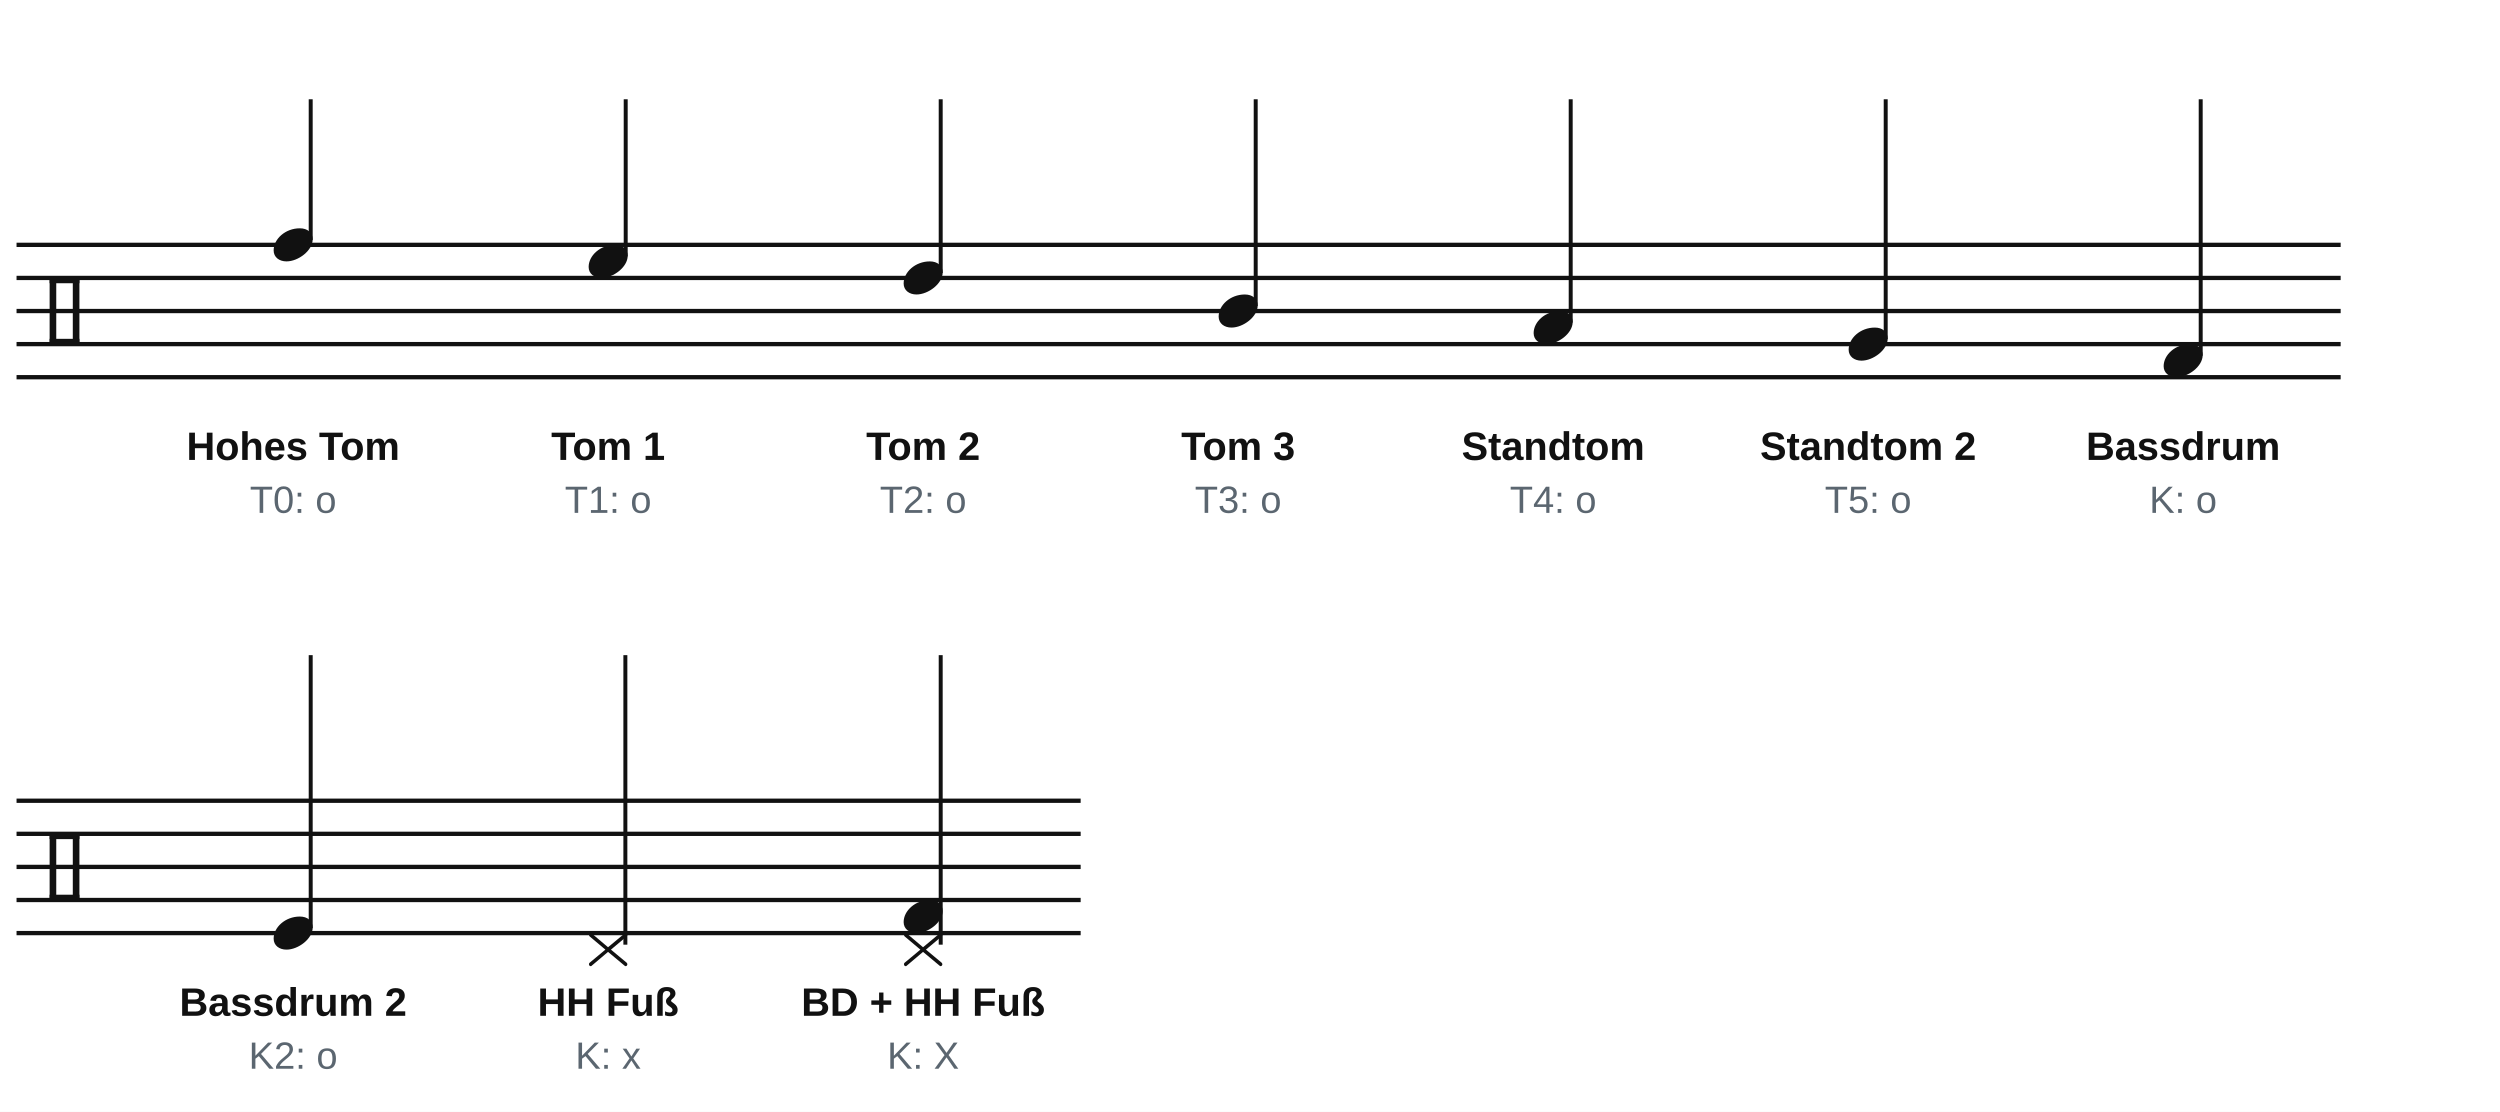
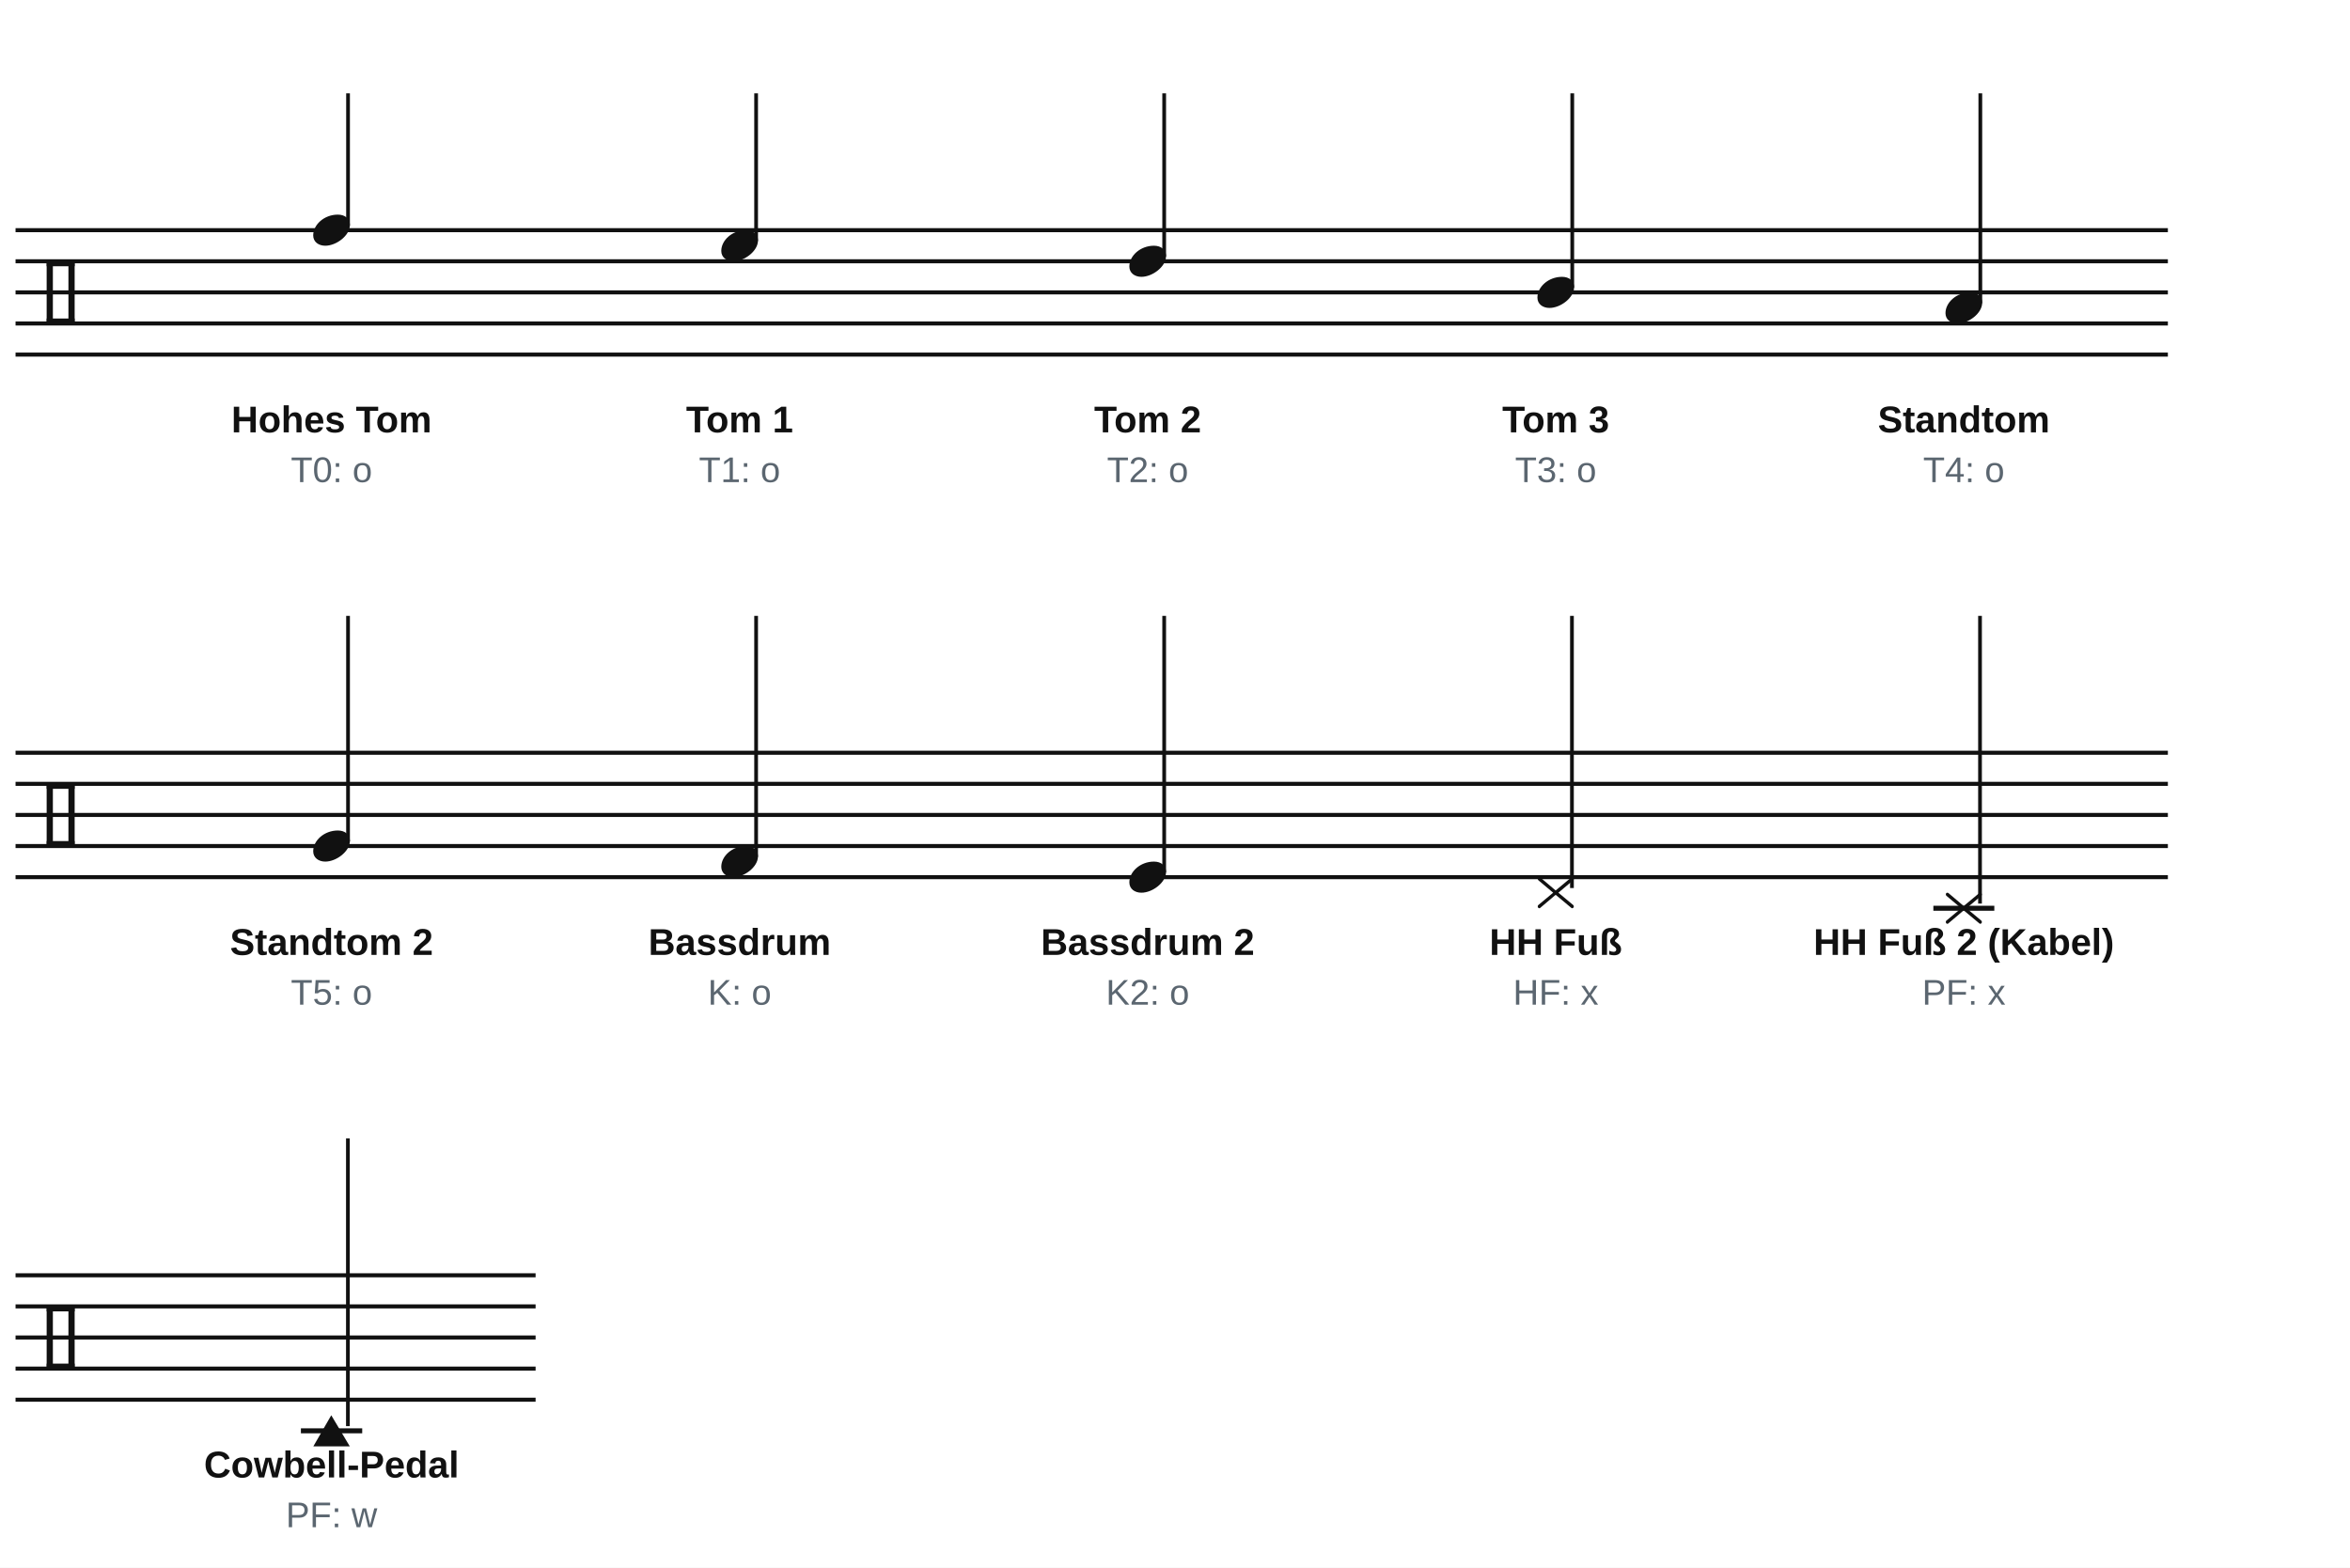
- <svg xmlns="http://www.w3.org/2000/svg" viewBox="0 0 680 302.4" width="680" height="302.4" class="sk-legend-svg" role="img" aria-label="Toms  Füße">
+ <svg xmlns="http://www.w3.org/2000/svg" viewBox="0 0 680 453.6" width="680" height="453.6" class="sk-legend-svg" role="img" aria-label="Toms  Füße">
  <style>.sk-legend-planned{opacity:.42}.sk-legend-code{fill:#5b6670}</style>
  <rect width="100%" height="100%" fill="#fff" />
-   <line x1="4.5" y1="66.6" x2="636.66" y2="66.6" stroke="#111" stroke-width="1.17" />
-   <line x1="4.5" y1="75.6" x2="636.66" y2="75.6" stroke="#111" stroke-width="1.17" />
-   <line x1="4.5" y1="84.6" x2="636.66" y2="84.6" stroke="#111" stroke-width="1.17" />
-   <line x1="4.5" y1="93.6" x2="636.66" y2="93.6" stroke="#111" stroke-width="1.17" />
-   <line x1="4.5" y1="102.6" x2="636.66" y2="102.6" stroke="#111" stroke-width="1.17" />
+   <line x1="4.5" y1="66.6" x2="627.3" y2="66.6" stroke="#111" stroke-width="1.17" />
+   <line x1="4.5" y1="75.6" x2="627.3" y2="75.6" stroke="#111" stroke-width="1.17" />
+   <line x1="4.5" y1="84.6" x2="627.3" y2="84.6" stroke="#111" stroke-width="1.17" />
+   <line x1="4.5" y1="93.6" x2="627.3" y2="93.6" stroke="#111" stroke-width="1.17" />
+   <line x1="4.5" y1="102.6" x2="627.3" y2="102.6" stroke="#111" stroke-width="1.17" />
  <rect x="13.5" y="75.6" width="1.8" height="18" fill="#111" />
  <rect x="19.8" y="75.6" width="1.8" height="18" fill="#111" />
  <rect x="13.5" y="75.6" width="8.1" height="1.44" fill="#111" />
  <rect x="13.5" y="92.16" width="8.1" height="1.44" fill="#111" />
  <g class="sk-legend-item" data-lane="T0" data-char="o" data-midi="50" tabindex="0" role="button" aria-label="Hohes Tom (T0: o) — anhören">
-     <rect x="36.9" y="0" width="85.68" height="151.2" fill="transparent" class="sk-legend-hit" />
-     <path d="M0.388 0.5C0.744 0.5 1.18 0.172 1.18 -0.168C1.18 -0.372 1.02 -0.5 0.792 -0.5C0.352 -0.5 0 -0.176 0 0.168C0 0.376 0.172 0.5 0.388 0.5Z" transform="translate(74.43 66.6) scale(9)" fill="#111" data-g="tom0" />
-     <line x1="84.51" y1="65.25" x2="84.51" y2="27" stroke="#111" stroke-width="1.08" />
-     <text x="79.74" y="125.1" font-size="10.8" font-family="Arial, Helvetica, sans-serif" font-weight="700" text-anchor="middle" fill="#111">Hohes Tom</text>
-     <text x="79.74" y="139.5" font-size="10.35" font-family="Arial, Helvetica, sans-serif" font-weight="400" text-anchor="middle" fill="#111" class="sk-legend-code">T0: o</text>
+     <rect x="36.9" y="0" width="118.08" height="151.2" fill="transparent" class="sk-legend-hit" />
+     <path d="M0.388 0.5C0.744 0.5 1.18 0.172 1.18 -0.168C1.18 -0.372 1.02 -0.5 0.792 -0.5C0.352 -0.5 0 -0.176 0 0.168C0 0.376 0.172 0.5 0.388 0.5Z" transform="translate(90.63 66.6) scale(9)" fill="#111" data-g="tom0" />
+     <line x1="100.71" y1="65.25" x2="100.71" y2="27" stroke="#111" stroke-width="1.08" />
+     <text x="95.94" y="125.1" font-size="10.8" font-family="Arial, Helvetica, sans-serif" font-weight="700" text-anchor="middle" fill="#111">Hohes Tom</text>
+     <text x="95.94" y="139.5" font-size="10.35" font-family="Arial, Helvetica, sans-serif" font-weight="400" text-anchor="middle" fill="#111" class="sk-legend-code">T0: o</text>
  </g>
  <g class="sk-legend-item" data-lane="T1" data-char="o" data-midi="48" tabindex="0" role="button" aria-label="Tom 1 (T1: o) — anhören">
-     <rect x="122.58" y="0" width="85.68" height="151.2" fill="transparent" class="sk-legend-hit" />
-     <path d="M0.388 0.5C0.744 0.5 1.18 0.172 1.18 -0.168C1.18 -0.372 1.02 -0.5 0.792 -0.5C0.352 -0.5 0 -0.176 0 0.168C0 0.376 0.172 0.5 0.388 0.5Z" transform="translate(160.11 71.1) scale(9)" fill="#111" data-g="tom1" />
-     <line x1="170.19" y1="69.75" x2="170.19" y2="27" stroke="#111" stroke-width="1.08" />
-     <text x="165.42" y="125.1" font-size="10.8" font-family="Arial, Helvetica, sans-serif" font-weight="700" text-anchor="middle" fill="#111">Tom 1</text>
-     <text x="165.42" y="139.5" font-size="10.35" font-family="Arial, Helvetica, sans-serif" font-weight="400" text-anchor="middle" fill="#111" class="sk-legend-code">T1: o</text>
+     <rect x="154.98" y="0" width="118.08" height="151.2" fill="transparent" class="sk-legend-hit" />
+     <path d="M0.388 0.5C0.744 0.5 1.18 0.172 1.18 -0.168C1.18 -0.372 1.02 -0.5 0.792 -0.5C0.352 -0.5 0 -0.176 0 0.168C0 0.376 0.172 0.5 0.388 0.5Z" transform="translate(208.71 71.1) scale(9)" fill="#111" data-g="tom1" />
+     <line x1="218.79" y1="69.75" x2="218.79" y2="27" stroke="#111" stroke-width="1.08" />
+     <text x="214.02" y="125.1" font-size="10.8" font-family="Arial, Helvetica, sans-serif" font-weight="700" text-anchor="middle" fill="#111">Tom 1</text>
+     <text x="214.02" y="139.5" font-size="10.35" font-family="Arial, Helvetica, sans-serif" font-weight="400" text-anchor="middle" fill="#111" class="sk-legend-code">T1: o</text>
  </g>
  <g class="sk-legend-item" data-lane="T2" data-char="o" data-midi="47" tabindex="0" role="button" aria-label="Tom 2 (T2: o) — anhören">
-     <rect x="208.26" y="0" width="85.68" height="151.2" fill="transparent" class="sk-legend-hit" />
-     <path d="M0.388 0.5C0.744 0.5 1.18 0.172 1.18 -0.168C1.18 -0.372 1.02 -0.5 0.792 -0.5C0.352 -0.5 0 -0.176 0 0.168C0 0.376 0.172 0.5 0.388 0.5Z" transform="translate(245.79 75.6) scale(9)" fill="#111" data-g="tom2" />
-     <line x1="255.87" y1="74.25" x2="255.87" y2="27" stroke="#111" stroke-width="1.08" />
-     <text x="251.1" y="125.1" font-size="10.8" font-family="Arial, Helvetica, sans-serif" font-weight="700" text-anchor="middle" fill="#111">Tom 2</text>
-     <text x="251.1" y="139.5" font-size="10.35" font-family="Arial, Helvetica, sans-serif" font-weight="400" text-anchor="middle" fill="#111" class="sk-legend-code">T2: o</text>
+     <rect x="273.06" y="0" width="118.08" height="151.2" fill="transparent" class="sk-legend-hit" />
+     <path d="M0.388 0.5C0.744 0.5 1.18 0.172 1.18 -0.168C1.18 -0.372 1.02 -0.5 0.792 -0.5C0.352 -0.5 0 -0.176 0 0.168C0 0.376 0.172 0.5 0.388 0.5Z" transform="translate(326.79 75.6) scale(9)" fill="#111" data-g="tom2" />
+     <line x1="336.87" y1="74.25" x2="336.87" y2="27" stroke="#111" stroke-width="1.08" />
+     <text x="332.1" y="125.1" font-size="10.8" font-family="Arial, Helvetica, sans-serif" font-weight="700" text-anchor="middle" fill="#111">Tom 2</text>
+     <text x="332.1" y="139.5" font-size="10.35" font-family="Arial, Helvetica, sans-serif" font-weight="400" text-anchor="middle" fill="#111" class="sk-legend-code">T2: o</text>
  </g>
  <g class="sk-legend-item" data-lane="T3" data-char="o" data-midi="45" tabindex="0" role="button" aria-label="Tom 3 (T3: o) — anhören">
-     <rect x="293.94" y="0" width="85.68" height="151.2" fill="transparent" class="sk-legend-hit" />
-     <path d="M0.388 0.5C0.744 0.5 1.18 0.172 1.18 -0.168C1.18 -0.372 1.02 -0.5 0.792 -0.5C0.352 -0.5 0 -0.176 0 0.168C0 0.376 0.172 0.5 0.388 0.5Z" transform="translate(331.47 84.6) scale(9)" fill="#111" data-g="tom3" />
-     <line x1="341.55" y1="83.25" x2="341.55" y2="27" stroke="#111" stroke-width="1.08" />
-     <text x="336.78" y="125.1" font-size="10.8" font-family="Arial, Helvetica, sans-serif" font-weight="700" text-anchor="middle" fill="#111">Tom 3</text>
-     <text x="336.78" y="139.5" font-size="10.35" font-family="Arial, Helvetica, sans-serif" font-weight="400" text-anchor="middle" fill="#111" class="sk-legend-code">T3: o</text>
+     <rect x="391.14" y="0" width="118.08" height="151.2" fill="transparent" class="sk-legend-hit" />
+     <path d="M0.388 0.5C0.744 0.5 1.18 0.172 1.18 -0.168C1.18 -0.372 1.02 -0.5 0.792 -0.5C0.352 -0.5 0 -0.176 0 0.168C0 0.376 0.172 0.5 0.388 0.5Z" transform="translate(444.87 84.6) scale(9)" fill="#111" data-g="tom3" />
+     <line x1="454.95" y1="83.25" x2="454.95" y2="27" stroke="#111" stroke-width="1.08" />
+     <text x="450.18" y="125.1" font-size="10.8" font-family="Arial, Helvetica, sans-serif" font-weight="700" text-anchor="middle" fill="#111">Tom 3</text>
+     <text x="450.18" y="139.5" font-size="10.35" font-family="Arial, Helvetica, sans-serif" font-weight="400" text-anchor="middle" fill="#111" class="sk-legend-code">T3: o</text>
  </g>
  <g class="sk-legend-item" data-lane="T4" data-char="o" data-midi="43" tabindex="0" role="button" aria-label="Standtom (T4: o) — anhören">
-     <rect x="379.62" y="0" width="85.68" height="151.2" fill="transparent" class="sk-legend-hit" />
-     <path d="M0.388 0.5C0.744 0.5 1.18 0.172 1.18 -0.168C1.18 -0.372 1.02 -0.5 0.792 -0.5C0.352 -0.5 0 -0.176 0 0.168C0 0.376 0.172 0.5 0.388 0.5Z" transform="translate(417.15 89.1) scale(9)" fill="#111" data-g="tom4" />
-     <line x1="427.23" y1="87.75" x2="427.23" y2="27" stroke="#111" stroke-width="1.08" />
-     <text x="422.46" y="125.1" font-size="10.8" font-family="Arial, Helvetica, sans-serif" font-weight="700" text-anchor="middle" fill="#111">Standtom</text>
-     <text x="422.46" y="139.5" font-size="10.35" font-family="Arial, Helvetica, sans-serif" font-weight="400" text-anchor="middle" fill="#111" class="sk-legend-code">T4: o</text>
+     <rect x="509.22" y="0" width="118.08" height="151.2" fill="transparent" class="sk-legend-hit" />
+     <path d="M0.388 0.5C0.744 0.5 1.18 0.172 1.18 -0.168C1.18 -0.372 1.02 -0.5 0.792 -0.5C0.352 -0.5 0 -0.176 0 0.168C0 0.376 0.172 0.5 0.388 0.5Z" transform="translate(562.95 89.1) scale(9)" fill="#111" data-g="tom4" />
+     <line x1="573.03" y1="87.75" x2="573.03" y2="27" stroke="#111" stroke-width="1.08" />
+     <text x="568.26" y="125.1" font-size="10.8" font-family="Arial, Helvetica, sans-serif" font-weight="700" text-anchor="middle" fill="#111">Standtom</text>
+     <text x="568.26" y="139.5" font-size="10.35" font-family="Arial, Helvetica, sans-serif" font-weight="400" text-anchor="middle" fill="#111" class="sk-legend-code">T4: o</text>
  </g>
-   <g class="sk-legend-item" data-lane="T5" data-char="o" data-midi="41" tabindex="0" role="button" aria-label="Standtom 2 (T5: o) — anhören">
-     <rect x="465.3" y="0" width="85.68" height="151.2" fill="transparent" class="sk-legend-hit" />
-     <path d="M0.388 0.5C0.744 0.5 1.18 0.172 1.18 -0.168C1.18 -0.372 1.02 -0.5 0.792 -0.5C0.352 -0.5 0 -0.176 0 0.168C0 0.376 0.172 0.5 0.388 0.5Z" transform="translate(502.83 93.6) scale(9)" fill="#111" data-g="tom5" />
-     <line x1="512.91" y1="92.25" x2="512.91" y2="27" stroke="#111" stroke-width="1.08" />
-     <text x="508.14" y="125.1" font-size="10.8" font-family="Arial, Helvetica, sans-serif" font-weight="700" text-anchor="middle" fill="#111">Standtom 2</text>
-     <text x="508.14" y="139.5" font-size="10.35" font-family="Arial, Helvetica, sans-serif" font-weight="400" text-anchor="middle" fill="#111" class="sk-legend-code">T5: o</text>
-   </g>
-   <g class="sk-legend-item" data-lane="K" data-char="o" data-midi="35" tabindex="0" role="button" aria-label="Bassdrum (K: o) — anhören">
-     <rect x="550.98" y="0" width="85.68" height="151.2" fill="transparent" class="sk-legend-hit" />
-     <path d="M0.388 0.5C0.744 0.5 1.18 0.172 1.18 -0.168C1.18 -0.372 1.02 -0.5 0.792 -0.5C0.352 -0.5 0 -0.176 0 0.168C0 0.376 0.172 0.5 0.388 0.5Z" transform="translate(588.51 98.1) scale(9)" fill="#111" data-g="kick" />
-     <line x1="598.59" y1="96.75" x2="598.59" y2="27" stroke="#111" stroke-width="1.08" />
-     <text x="593.82" y="125.1" font-size="10.8" font-family="Arial, Helvetica, sans-serif" font-weight="700" text-anchor="middle" fill="#111">Bassdrum</text>
-     <text x="593.82" y="139.5" font-size="10.35" font-family="Arial, Helvetica, sans-serif" font-weight="400" text-anchor="middle" fill="#111" class="sk-legend-code">K: o</text>
-   </g>
-   <line x1="4.5" y1="217.8" x2="293.94" y2="217.8" stroke="#111" stroke-width="1.17" />
-   <line x1="4.5" y1="226.8" x2="293.94" y2="226.8" stroke="#111" stroke-width="1.17" />
-   <line x1="4.5" y1="235.8" x2="293.94" y2="235.8" stroke="#111" stroke-width="1.17" />
-   <line x1="4.5" y1="244.8" x2="293.94" y2="244.8" stroke="#111" stroke-width="1.17" />
-   <line x1="4.5" y1="253.8" x2="293.94" y2="253.8" stroke="#111" stroke-width="1.17" />
+   <line x1="4.5" y1="217.8" x2="627.3" y2="217.8" stroke="#111" stroke-width="1.17" />
+   <line x1="4.5" y1="226.8" x2="627.3" y2="226.8" stroke="#111" stroke-width="1.17" />
+   <line x1="4.5" y1="235.8" x2="627.3" y2="235.8" stroke="#111" stroke-width="1.17" />
+   <line x1="4.5" y1="244.8" x2="627.3" y2="244.8" stroke="#111" stroke-width="1.17" />
+   <line x1="4.5" y1="253.8" x2="627.3" y2="253.8" stroke="#111" stroke-width="1.17" />
  <rect x="13.5" y="226.8" width="1.8" height="18" fill="#111" />
  <rect x="19.8" y="226.8" width="1.8" height="18" fill="#111" />
  <rect x="13.5" y="226.8" width="8.1" height="1.44" fill="#111" />
  <rect x="13.5" y="243.36" width="8.1" height="1.44" fill="#111" />
+   <g class="sk-legend-item" data-lane="T5" data-char="o" data-midi="41" tabindex="0" role="button" aria-label="Standtom 2 (T5: o) — anhören">
+     <rect x="36.9" y="151.2" width="118.08" height="151.2" fill="transparent" class="sk-legend-hit" />
+     <path d="M0.388 0.5C0.744 0.5 1.18 0.172 1.18 -0.168C1.18 -0.372 1.02 -0.5 0.792 -0.5C0.352 -0.5 0 -0.176 0 0.168C0 0.376 0.172 0.5 0.388 0.5Z" transform="translate(90.63 244.8) scale(9)" fill="#111" data-g="tom5" />
+     <line x1="100.71" y1="243.45" x2="100.71" y2="178.2" stroke="#111" stroke-width="1.08" />
+     <text x="95.94" y="276.3" font-size="10.8" font-family="Arial, Helvetica, sans-serif" font-weight="700" text-anchor="middle" fill="#111">Standtom 2</text>
+     <text x="95.94" y="290.7" font-size="10.35" font-family="Arial, Helvetica, sans-serif" font-weight="400" text-anchor="middle" fill="#111" class="sk-legend-code">T5: o</text>
+   </g>
+   <g class="sk-legend-item" data-lane="K" data-char="o" data-midi="35" tabindex="0" role="button" aria-label="Bassdrum (K: o) — anhören">
+     <rect x="154.98" y="151.2" width="118.08" height="151.2" fill="transparent" class="sk-legend-hit" />
+     <path d="M0.388 0.5C0.744 0.5 1.18 0.172 1.18 -0.168C1.18 -0.372 1.02 -0.5 0.792 -0.5C0.352 -0.5 0 -0.176 0 0.168C0 0.376 0.172 0.5 0.388 0.5Z" transform="translate(208.71 249.3) scale(9)" fill="#111" data-g="kick" />
+     <line x1="218.79" y1="247.95" x2="218.79" y2="178.2" stroke="#111" stroke-width="1.08" />
+     <text x="214.02" y="276.3" font-size="10.8" font-family="Arial, Helvetica, sans-serif" font-weight="700" text-anchor="middle" fill="#111">Bassdrum</text>
+     <text x="214.02" y="290.7" font-size="10.35" font-family="Arial, Helvetica, sans-serif" font-weight="400" text-anchor="middle" fill="#111" class="sk-legend-code">K: o</text>
+   </g>
  <g class="sk-legend-item" data-lane="K2" data-char="o" data-midi="36" tabindex="0" role="button" aria-label="Bassdrum 2 (K2: o) — anhören">
-     <rect x="36.9" y="151.2" width="85.68" height="151.2" fill="transparent" class="sk-legend-hit" />
-     <path d="M0.388 0.5C0.744 0.5 1.18 0.172 1.18 -0.168C1.18 -0.372 1.02 -0.5 0.792 -0.5C0.352 -0.5 0 -0.176 0 0.168C0 0.376 0.172 0.5 0.388 0.5Z" transform="translate(74.43 253.8) scale(9)" fill="#111" data-g="kick2" />
-     <line x1="84.51" y1="252.45" x2="84.51" y2="178.2" stroke="#111" stroke-width="1.08" />
-     <text x="79.74" y="276.3" font-size="10.8" font-family="Arial, Helvetica, sans-serif" font-weight="700" text-anchor="middle" fill="#111">Bassdrum 2</text>
-     <text x="79.74" y="290.7" font-size="10.35" font-family="Arial, Helvetica, sans-serif" font-weight="400" text-anchor="middle" fill="#111" class="sk-legend-code">K2: o</text>
+     <rect x="273.06" y="151.2" width="118.08" height="151.2" fill="transparent" class="sk-legend-hit" />
+     <path d="M0.388 0.5C0.744 0.5 1.18 0.172 1.18 -0.168C1.18 -0.372 1.02 -0.5 0.792 -0.5C0.352 -0.5 0 -0.176 0 0.168C0 0.376 0.172 0.5 0.388 0.5Z" transform="translate(326.79 253.8) scale(9)" fill="#111" data-g="kick2" />
+     <line x1="336.87" y1="252.45" x2="336.87" y2="178.2" stroke="#111" stroke-width="1.08" />
+     <text x="332.1" y="276.3" font-size="10.8" font-family="Arial, Helvetica, sans-serif" font-weight="700" text-anchor="middle" fill="#111">Bassdrum 2</text>
+     <text x="332.1" y="290.7" font-size="10.35" font-family="Arial, Helvetica, sans-serif" font-weight="400" text-anchor="middle" fill="#111" class="sk-legend-code">K2: o</text>
  </g>
-   <g class="sk-legend-item" data-lane="K" data-char="x" data-midi="44" tabindex="0" role="button" aria-label="HH Fuß (K: x) — anhören">
-     <rect x="122.58" y="151.2" width="85.68" height="151.2" fill="transparent" class="sk-legend-hit" />
-     <path d="M1.14 0.396 0.664 0 1.14 -0.4C1.152 -0.408 1.16 -0.428 1.16 -0.444C1.16 -0.476 1.132 -0.5 1.108 -0.5C1.1 -0.5 1.088 -0.496 1.08 -0.492L0.576 -0.072L0.08 -0.492C0.072 -0.496 0.06 -0.5 0.048 -0.5C0.02 -0.5 0 -0.472 0 -0.448C0 -0.432 0.008 -0.412 0.02 -0.4L0.496 0L0.02 0.396C0.004 0.408 0 0.424 0 0.44C0 0.472 0.02 0.5 0.052 0.5C0.064 0.5 0.072 0.496 0.08 0.488L0.576 0.068L1.08 0.488C1.088 0.496 1.1 0.5 1.108 0.5C1.14 0.5 1.16 0.468 1.16 0.444C1.16 0.424 1.152 0.408 1.14 0.396Z" transform="translate(160.2 258.3) scale(9)" fill="#111" data-g="hihat-foot" />
-     <line x1="170.1" y1="256.95" x2="170.1" y2="178.2" stroke="#111" stroke-width="1.08" />
-     <text x="165.42" y="276.3" font-size="10.8" font-family="Arial, Helvetica, sans-serif" font-weight="700" text-anchor="middle" fill="#111">HH Fuß</text>
-     <text x="165.42" y="290.7" font-size="10.35" font-family="Arial, Helvetica, sans-serif" font-weight="400" text-anchor="middle" fill="#111" class="sk-legend-code">K: x</text>
+   <g class="sk-legend-item" data-lane="HF" data-char="x" data-midi="44" tabindex="0" role="button" aria-label="HH Fuß (HF: x) — anhören">
+     <rect x="391.14" y="151.2" width="118.08" height="151.2" fill="transparent" class="sk-legend-hit" />
+     <path d="M1.14 0.396 0.664 0 1.14 -0.4C1.152 -0.408 1.16 -0.428 1.16 -0.444C1.16 -0.476 1.132 -0.5 1.108 -0.5C1.1 -0.5 1.088 -0.496 1.08 -0.492L0.576 -0.072L0.08 -0.492C0.072 -0.496 0.06 -0.5 0.048 -0.5C0.02 -0.5 0 -0.472 0 -0.448C0 -0.432 0.008 -0.412 0.02 -0.4L0.496 0L0.02 0.396C0.004 0.408 0 0.424 0 0.44C0 0.472 0.02 0.5 0.052 0.5C0.064 0.5 0.072 0.496 0.08 0.488L0.576 0.068L1.08 0.488C1.088 0.496 1.1 0.5 1.108 0.5C1.14 0.5 1.16 0.468 1.16 0.444C1.16 0.424 1.152 0.408 1.14 0.396Z" transform="translate(444.96 258.3) scale(9)" fill="#111" data-g="hihat-foot" />
+     <line x1="454.86" y1="256.95" x2="454.86" y2="178.2" stroke="#111" stroke-width="1.08" />
+     <text x="450.18" y="276.3" font-size="10.8" font-family="Arial, Helvetica, sans-serif" font-weight="700" text-anchor="middle" fill="#111">HH Fuß</text>
+     <text x="450.18" y="290.7" font-size="10.35" font-family="Arial, Helvetica, sans-serif" font-weight="400" text-anchor="middle" fill="#111" class="sk-legend-code">HF: x</text>
  </g>
-   <g class="sk-legend-item" data-lane="K" data-char="X" data-midi="35" tabindex="0" role="button" aria-label="BD + HH Fuß (K: X) — anhören">
-     <rect x="208.26" y="151.2" width="85.68" height="151.2" fill="transparent" class="sk-legend-hit" />
-     <path d="M1.14 0.396 0.664 0 1.14 -0.4C1.152 -0.408 1.16 -0.428 1.16 -0.444C1.16 -0.476 1.132 -0.5 1.108 -0.5C1.1 -0.5 1.088 -0.496 1.08 -0.492L0.576 -0.072L0.08 -0.492C0.072 -0.496 0.06 -0.5 0.048 -0.5C0.02 -0.5 0 -0.472 0 -0.448C0 -0.432 0.008 -0.412 0.02 -0.4L0.496 0L0.02 0.396C0.004 0.408 0 0.424 0 0.44C0 0.472 0.02 0.5 0.052 0.5C0.064 0.5 0.072 0.496 0.08 0.488L0.576 0.068L1.08 0.488C1.088 0.496 1.1 0.5 1.108 0.5C1.14 0.5 1.16 0.468 1.16 0.444C1.16 0.424 1.152 0.408 1.14 0.396Z" transform="translate(245.88 258.3) scale(9)" fill="#111" data-g="hihat-foot" />
-     <path d="M0.388 0.5C0.744 0.5 1.18 0.172 1.18 -0.168C1.18 -0.372 1.02 -0.5 0.792 -0.5C0.352 -0.5 0 -0.176 0 0.168C0 0.376 0.172 0.5 0.388 0.5Z" transform="translate(245.79 249.3) scale(9)" fill="#111" data-g="kick" />
-     <line x1="255.87" y1="256.95" x2="255.87" y2="178.2" stroke="#111" stroke-width="1.08" />
-     <text x="251.1" y="276.3" font-size="10.8" font-family="Arial, Helvetica, sans-serif" font-weight="700" text-anchor="middle" fill="#111">BD + HH Fuß</text>
-     <text x="251.1" y="290.7" font-size="10.35" font-family="Arial, Helvetica, sans-serif" font-weight="400" text-anchor="middle" fill="#111" class="sk-legend-code">K: X</text>
+   <g class="sk-legend-item" data-lane="PF" data-char="x" data-midi="44" tabindex="0" role="button" aria-label="HH Fuß 2 (Kabel) (PF: x) — anhören">
+     <rect x="509.22" y="151.2" width="118.08" height="151.2" fill="transparent" class="sk-legend-hit" />
+     <path d="M1.14 0.396 0.664 0 1.14 -0.4C1.152 -0.408 1.16 -0.428 1.16 -0.444C1.16 -0.476 1.132 -0.5 1.108 -0.5C1.1 -0.5 1.088 -0.496 1.08 -0.492L0.576 -0.072L0.08 -0.492C0.072 -0.496 0.06 -0.5 0.048 -0.5C0.02 -0.5 0 -0.472 0 -0.448C0 -0.432 0.008 -0.412 0.02 -0.4L0.496 0L0.02 0.396C0.004 0.408 0 0.424 0 0.44C0 0.472 0.02 0.5 0.052 0.5C0.064 0.5 0.072 0.496 0.08 0.488L0.576 0.068L1.08 0.488C1.088 0.496 1.1 0.5 1.108 0.5C1.14 0.5 1.16 0.468 1.16 0.444C1.16 0.424 1.152 0.408 1.14 0.396Z" transform="translate(563.04 262.8) scale(9)" fill="#111" data-g="hihat-foot" />
+     <line x1="559.44" y1="262.8" x2="577.08" y2="262.8" stroke="#111" stroke-width="1.44" />
+     <line x1="572.94" y1="261.45" x2="572.94" y2="178.2" stroke="#111" stroke-width="1.08" />
+     <text x="568.26" y="276.3" font-size="10.8" font-family="Arial, Helvetica, sans-serif" font-weight="700" text-anchor="middle" fill="#111">HH Fuß 2 (Kabel)</text>
+     <text x="568.26" y="290.7" font-size="10.35" font-family="Arial, Helvetica, sans-serif" font-weight="400" text-anchor="middle" fill="#111" class="sk-legend-code">PF: x</text>
+   </g>
+   <line x1="4.5" y1="369" x2="154.98" y2="369" stroke="#111" stroke-width="1.17" />
+   <line x1="4.5" y1="378" x2="154.98" y2="378" stroke="#111" stroke-width="1.17" />
+   <line x1="4.5" y1="387" x2="154.98" y2="387" stroke="#111" stroke-width="1.17" />
+   <line x1="4.5" y1="396" x2="154.98" y2="396" stroke="#111" stroke-width="1.17" />
+   <line x1="4.5" y1="405" x2="154.98" y2="405" stroke="#111" stroke-width="1.17" />
+   <rect x="13.5" y="378" width="1.8" height="18" fill="#111" />
+   <rect x="19.8" y="378" width="1.8" height="18" fill="#111" />
+   <rect x="13.5" y="378" width="8.1" height="1.44" fill="#111" />
+   <rect x="13.5" y="394.56" width="8.1" height="1.44" fill="#111" />
+   <g class="sk-legend-item" data-lane="PF" data-char="w" data-midi="105" tabindex="0" role="button" aria-label="Cowbell-Pedal (PF: w) — anhören">
+     <rect x="36.9" y="302.4" width="118.08" height="151.2" fill="transparent" class="sk-legend-hit" />
+     <path d="M1.172 0.5 0.576 -0.5 0 0.5Z" transform="translate(90.67 414) scale(9)" fill="#111" data-g="cowbell" />
+     <line x1="87.07" y1="414" x2="104.81" y2="414" stroke="#111" stroke-width="1.44" />
+     <line x1="100.67" y1="412.65" x2="100.67" y2="329.4" stroke="#111" stroke-width="1.08" />
+     <text x="95.94" y="427.5" font-size="10.8" font-family="Arial, Helvetica, sans-serif" font-weight="700" text-anchor="middle" fill="#111">Cowbell-Pedal</text>
+     <text x="95.94" y="441.9" font-size="10.35" font-family="Arial, Helvetica, sans-serif" font-weight="400" text-anchor="middle" fill="#111" class="sk-legend-code">PF: w</text>
  </g>
</svg>
